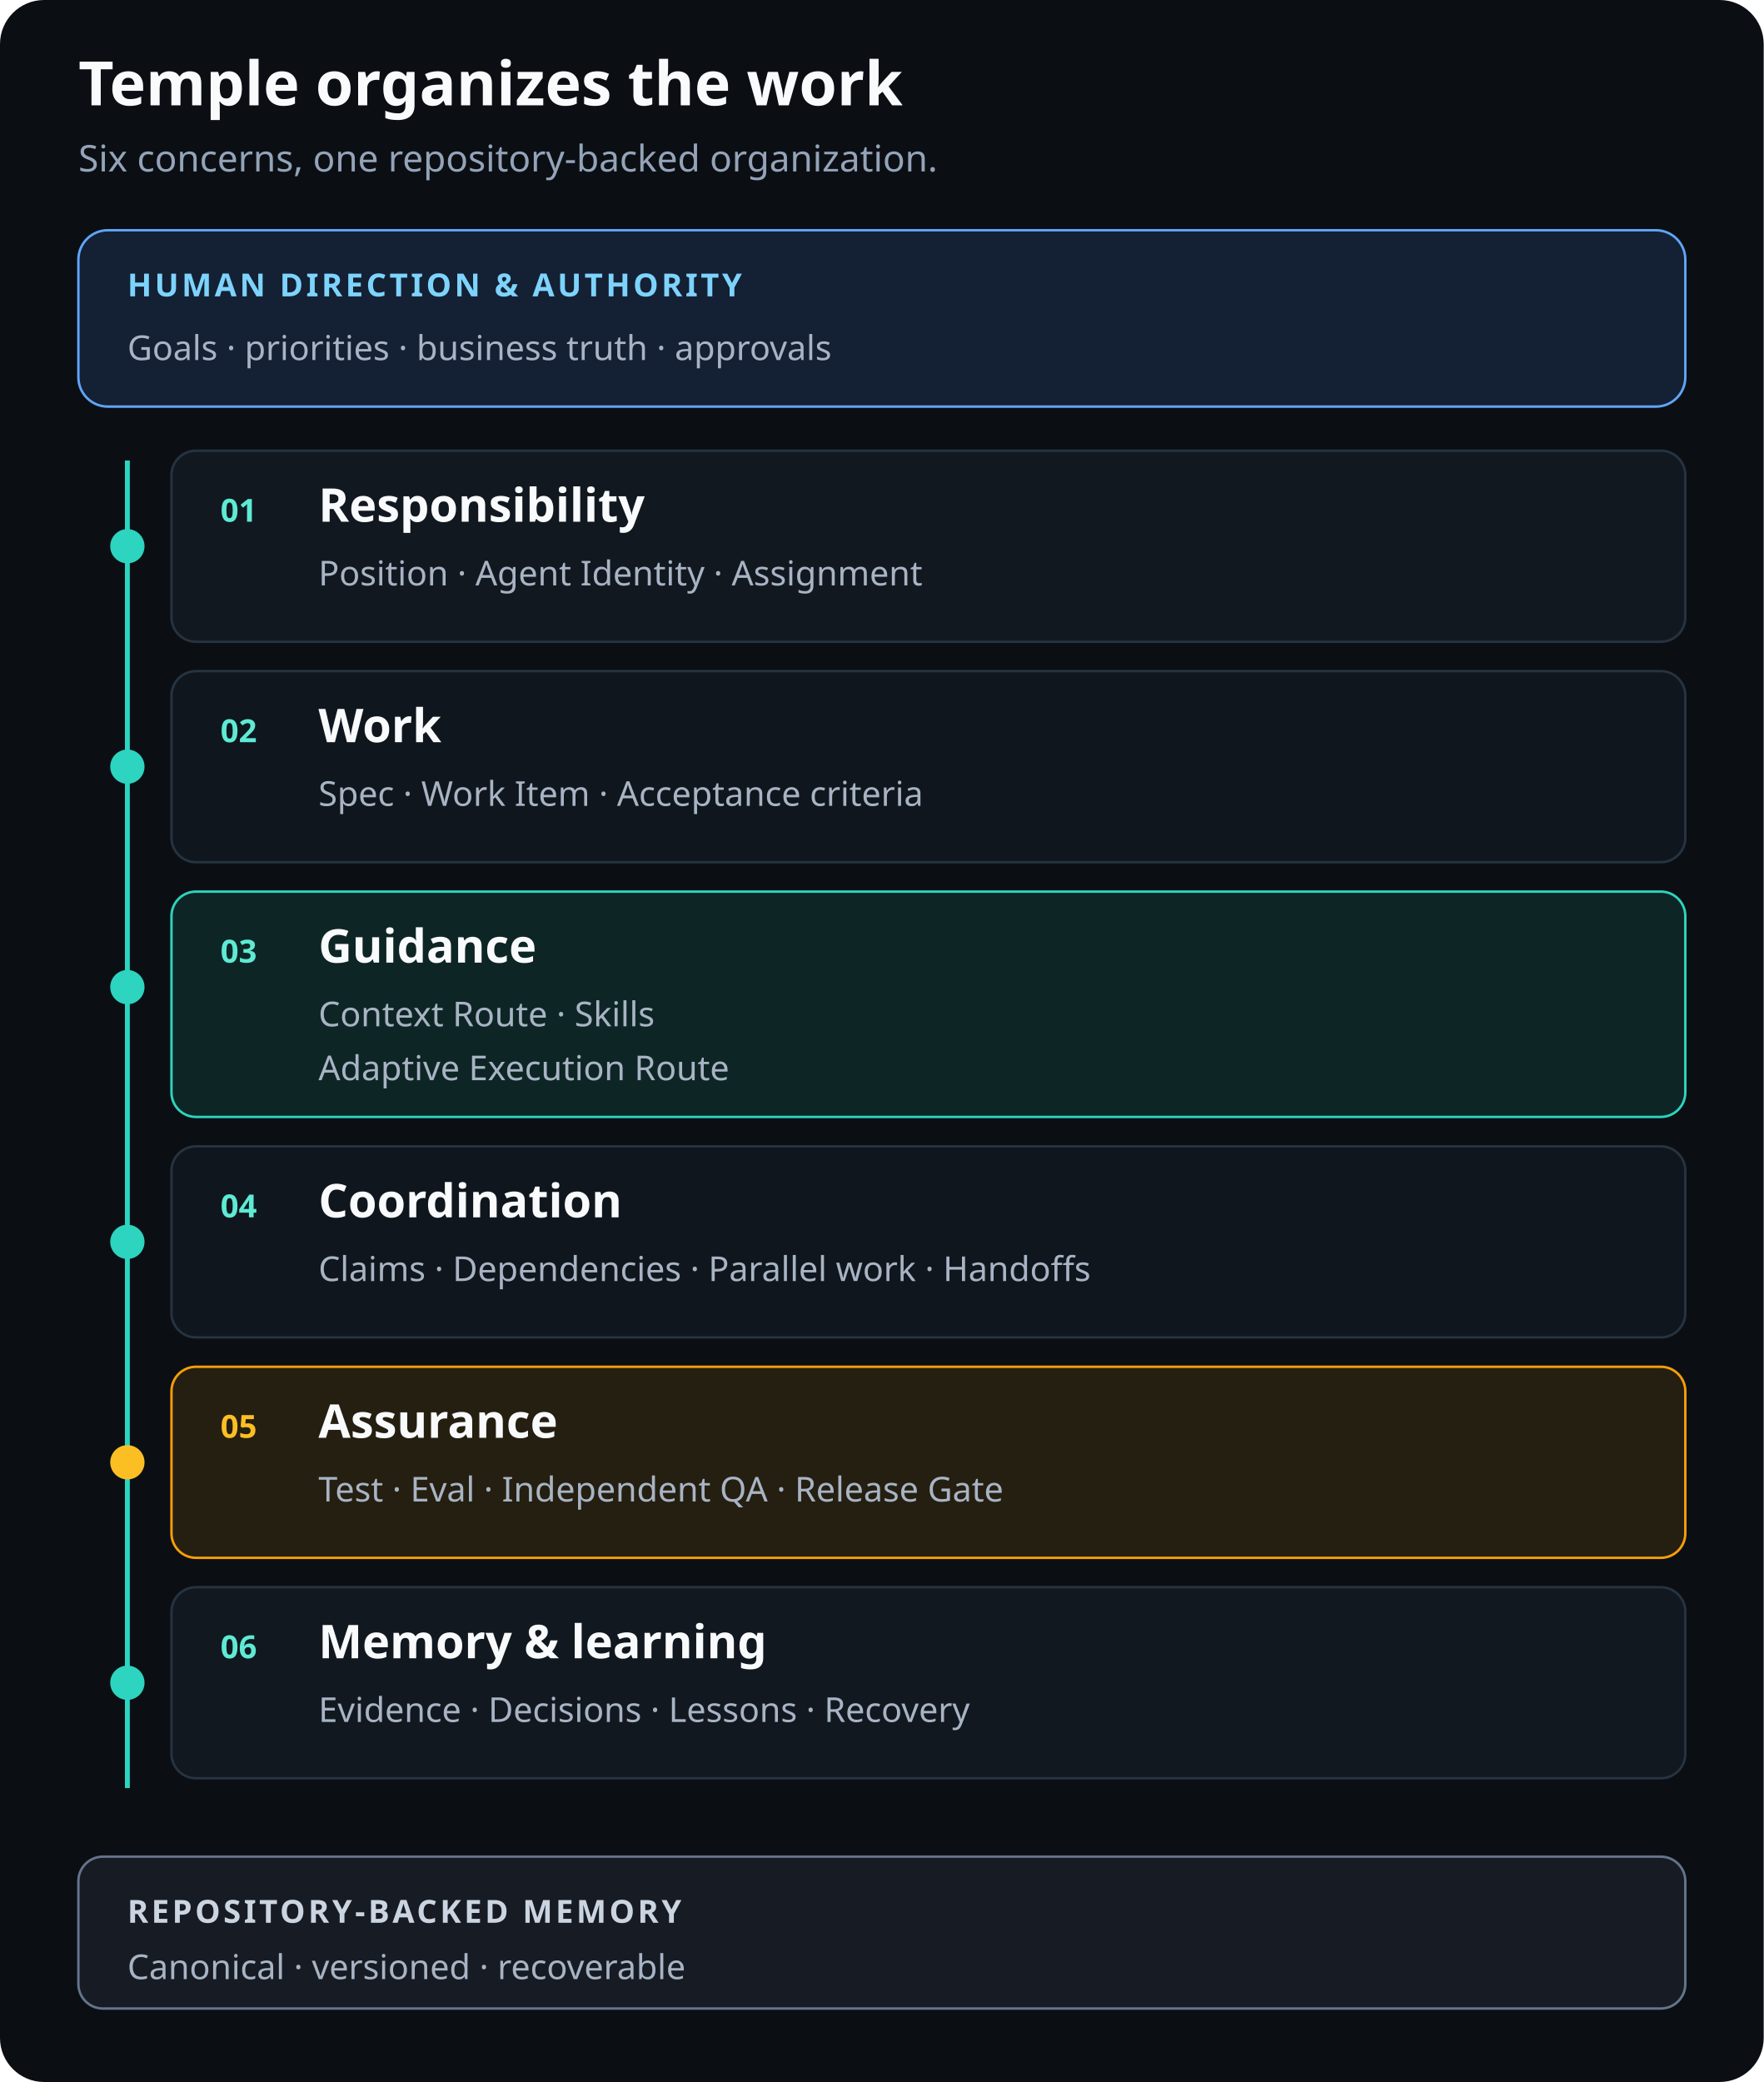
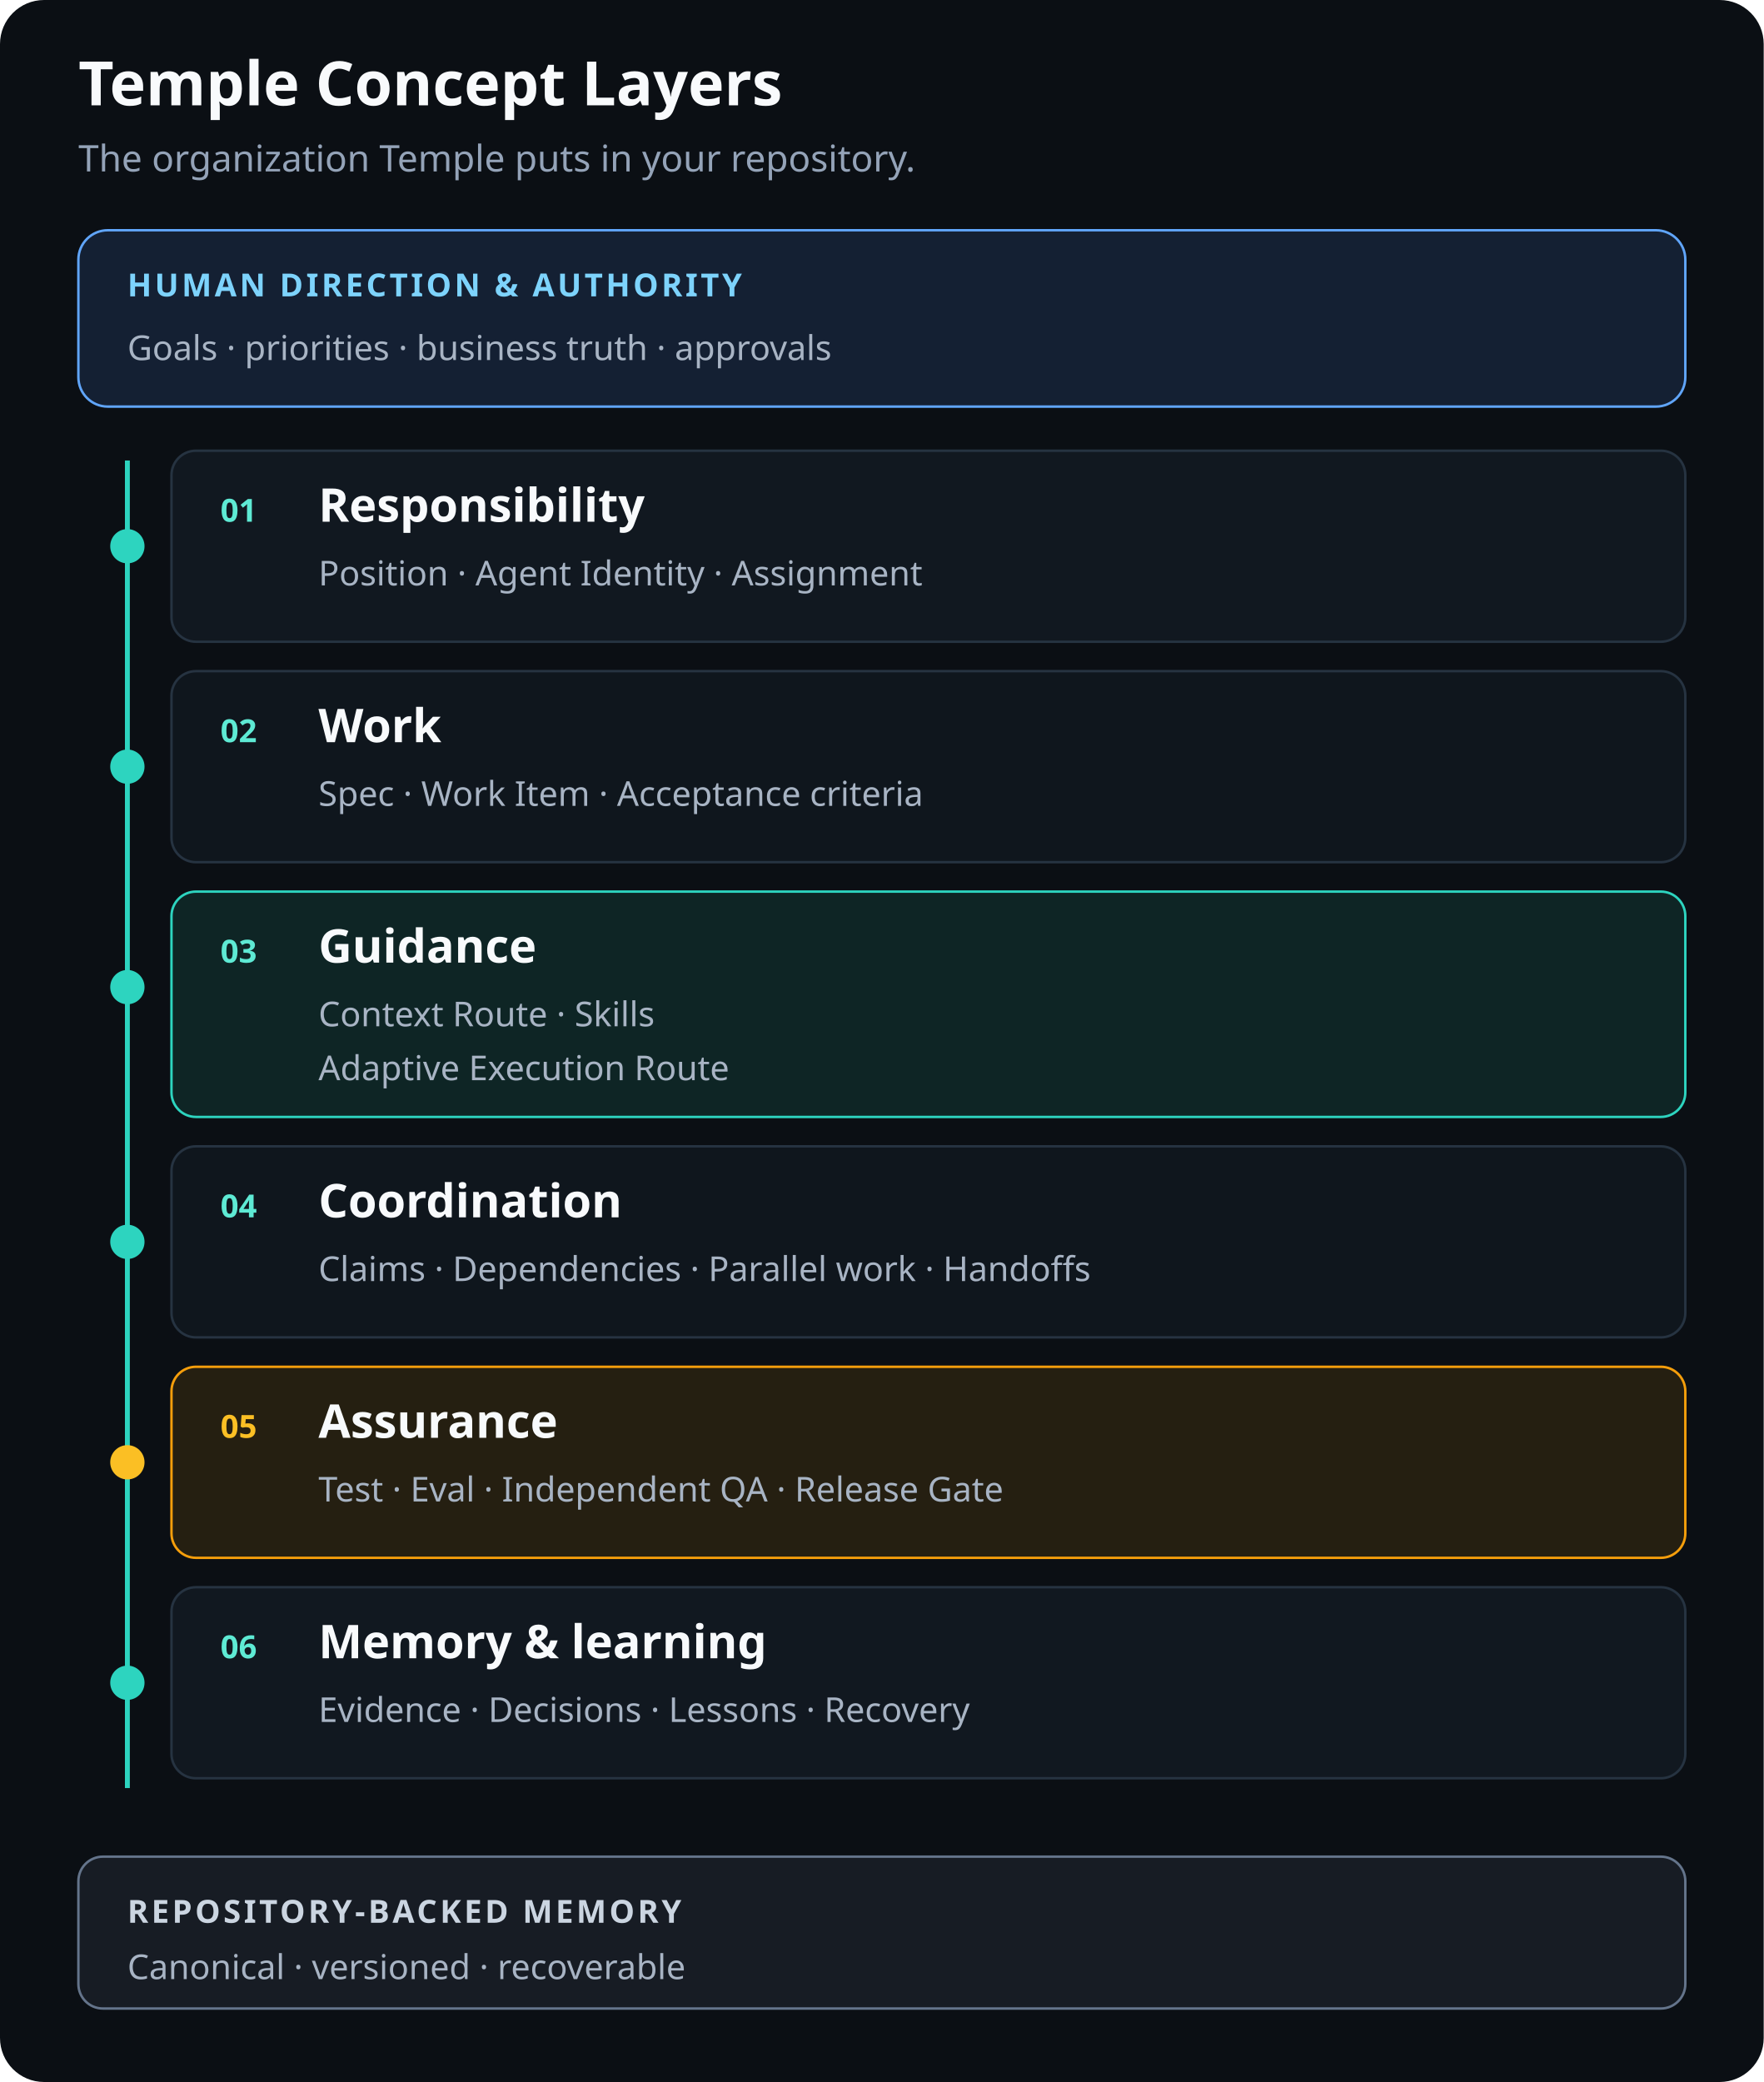
<svg xmlns="http://www.w3.org/2000/svg" width="720" height="850" viewBox="0 0 720 850" role="img" aria-labelledby="title desc">
  <style>text{font-family:-apple-system,BlinkMacSystemFont,"Segoe UI","Noto Sans",sans-serif}.title{fill:#f8fafc;font-size:25px;font-weight:650}.sub{fill:#94a3b8;font-size:15px}.label{fill:#7dd3fc;font-size:13px;font-weight:700;letter-spacing:1.2px}.name{fill:#f8fafc;font-size:19px;font-weight:650}.meta{fill:#a8b4c4;font-size:14px}.idx{fill:#5eead4;font-size:13px;font-weight:700}</style>
  <rect width="720" height="850" rx="18" fill="#0b0f14" />
-   <text x="32" y="43" class="title">Temple organizes the work</text>
-   <text x="32" y="70" class="sub">Six concerns, one repository-backed organization.</text>
+   <text x="32" y="43" class="title">Temple Concept Layers</text>
+   <text x="32" y="70" class="sub">The organization Temple puts in your repository.</text>
  <rect x="32" y="94" width="656" height="72" rx="12" fill="#142033" stroke="#60a5fa" />
  <text x="52" y="121" class="label">HUMAN DIRECTION &amp; AUTHORITY</text>
  <text x="52" y="147" class="meta">Goals · priorities · business truth · approvals</text>
  <line x1="52" y1="188" x2="52" y2="730" stroke="#2dd4bf" stroke-width="2" />
  <g transform="translate(32 184)">
    <circle cx="20" cy="39" r="7" fill="#2dd4bf" />
    <rect x="38" width="618" height="78" rx="10" fill="#111820" stroke="#263341" />
    <text x="58" y="29" class="idx">01</text>
    <text x="98" y="29" class="name">Responsibility</text>
    <text x="98" y="55" class="meta">Position · Agent Identity · Assignment</text>
  </g>
  <g transform="translate(32 274)">
    <circle cx="20" cy="39" r="7" fill="#2dd4bf" />
    <rect x="38" width="618" height="78" rx="10" fill="#0f161d" stroke="#263341" />
    <text x="58" y="29" class="idx">02</text>
    <text x="98" y="29" class="name">Work</text>
    <text x="98" y="55" class="meta">Spec · Work Item · Acceptance criteria</text>
  </g>
  <g transform="translate(32 364)">
    <circle cx="20" cy="39" r="7" fill="#2dd4bf" />
    <rect x="38" width="618" height="92" rx="10" fill="#0e2525" stroke="#2dd4bf" />
    <text x="58" y="29" class="idx">03</text>
    <text x="98" y="29" class="name">Guidance</text>
    <text x="98" y="55" class="meta">Context Route · Skills</text>
    <text x="98" y="77" class="meta">Adaptive Execution Route</text>
  </g>
  <g transform="translate(32 468)">
    <circle cx="20" cy="39" r="7" fill="#2dd4bf" />
    <rect x="38" width="618" height="78" rx="10" fill="#0f161d" stroke="#263341" />
    <text x="58" y="29" class="idx">04</text>
    <text x="98" y="29" class="name">Coordination</text>
    <text x="98" y="55" class="meta">Claims · Dependencies · Parallel work · Handoffs</text>
  </g>
  <g transform="translate(32 558)">
    <circle cx="20" cy="39" r="7" fill="#fbbf24" />
    <rect x="38" width="618" height="78" rx="10" fill="#251f11" stroke="#f59e0b" />
    <text x="58" y="29" class="idx" style="fill:#fbbf24">05</text>
    <text x="98" y="29" class="name">Assurance</text>
    <text x="98" y="55" class="meta">Test · Eval · Independent QA · Release Gate</text>
  </g>
  <g transform="translate(32 648)">
    <circle cx="20" cy="39" r="7" fill="#2dd4bf" />
    <rect x="38" width="618" height="78" rx="10" fill="#111820" stroke="#263341" />
    <text x="58" y="29" class="idx">06</text>
    <text x="98" y="29" class="name">Memory &amp; learning</text>
    <text x="98" y="55" class="meta">Evidence · Decisions · Lessons · Recovery</text>
  </g>
  <rect x="32" y="758" width="656" height="62" rx="10" fill="#171c24" stroke="#64748b" />
  <text x="52" y="785" class="label" style="fill:#cbd5e1">REPOSITORY-BACKED MEMORY</text>
  <text x="52" y="808" class="meta">Canonical · versioned · recoverable</text>
</svg>
